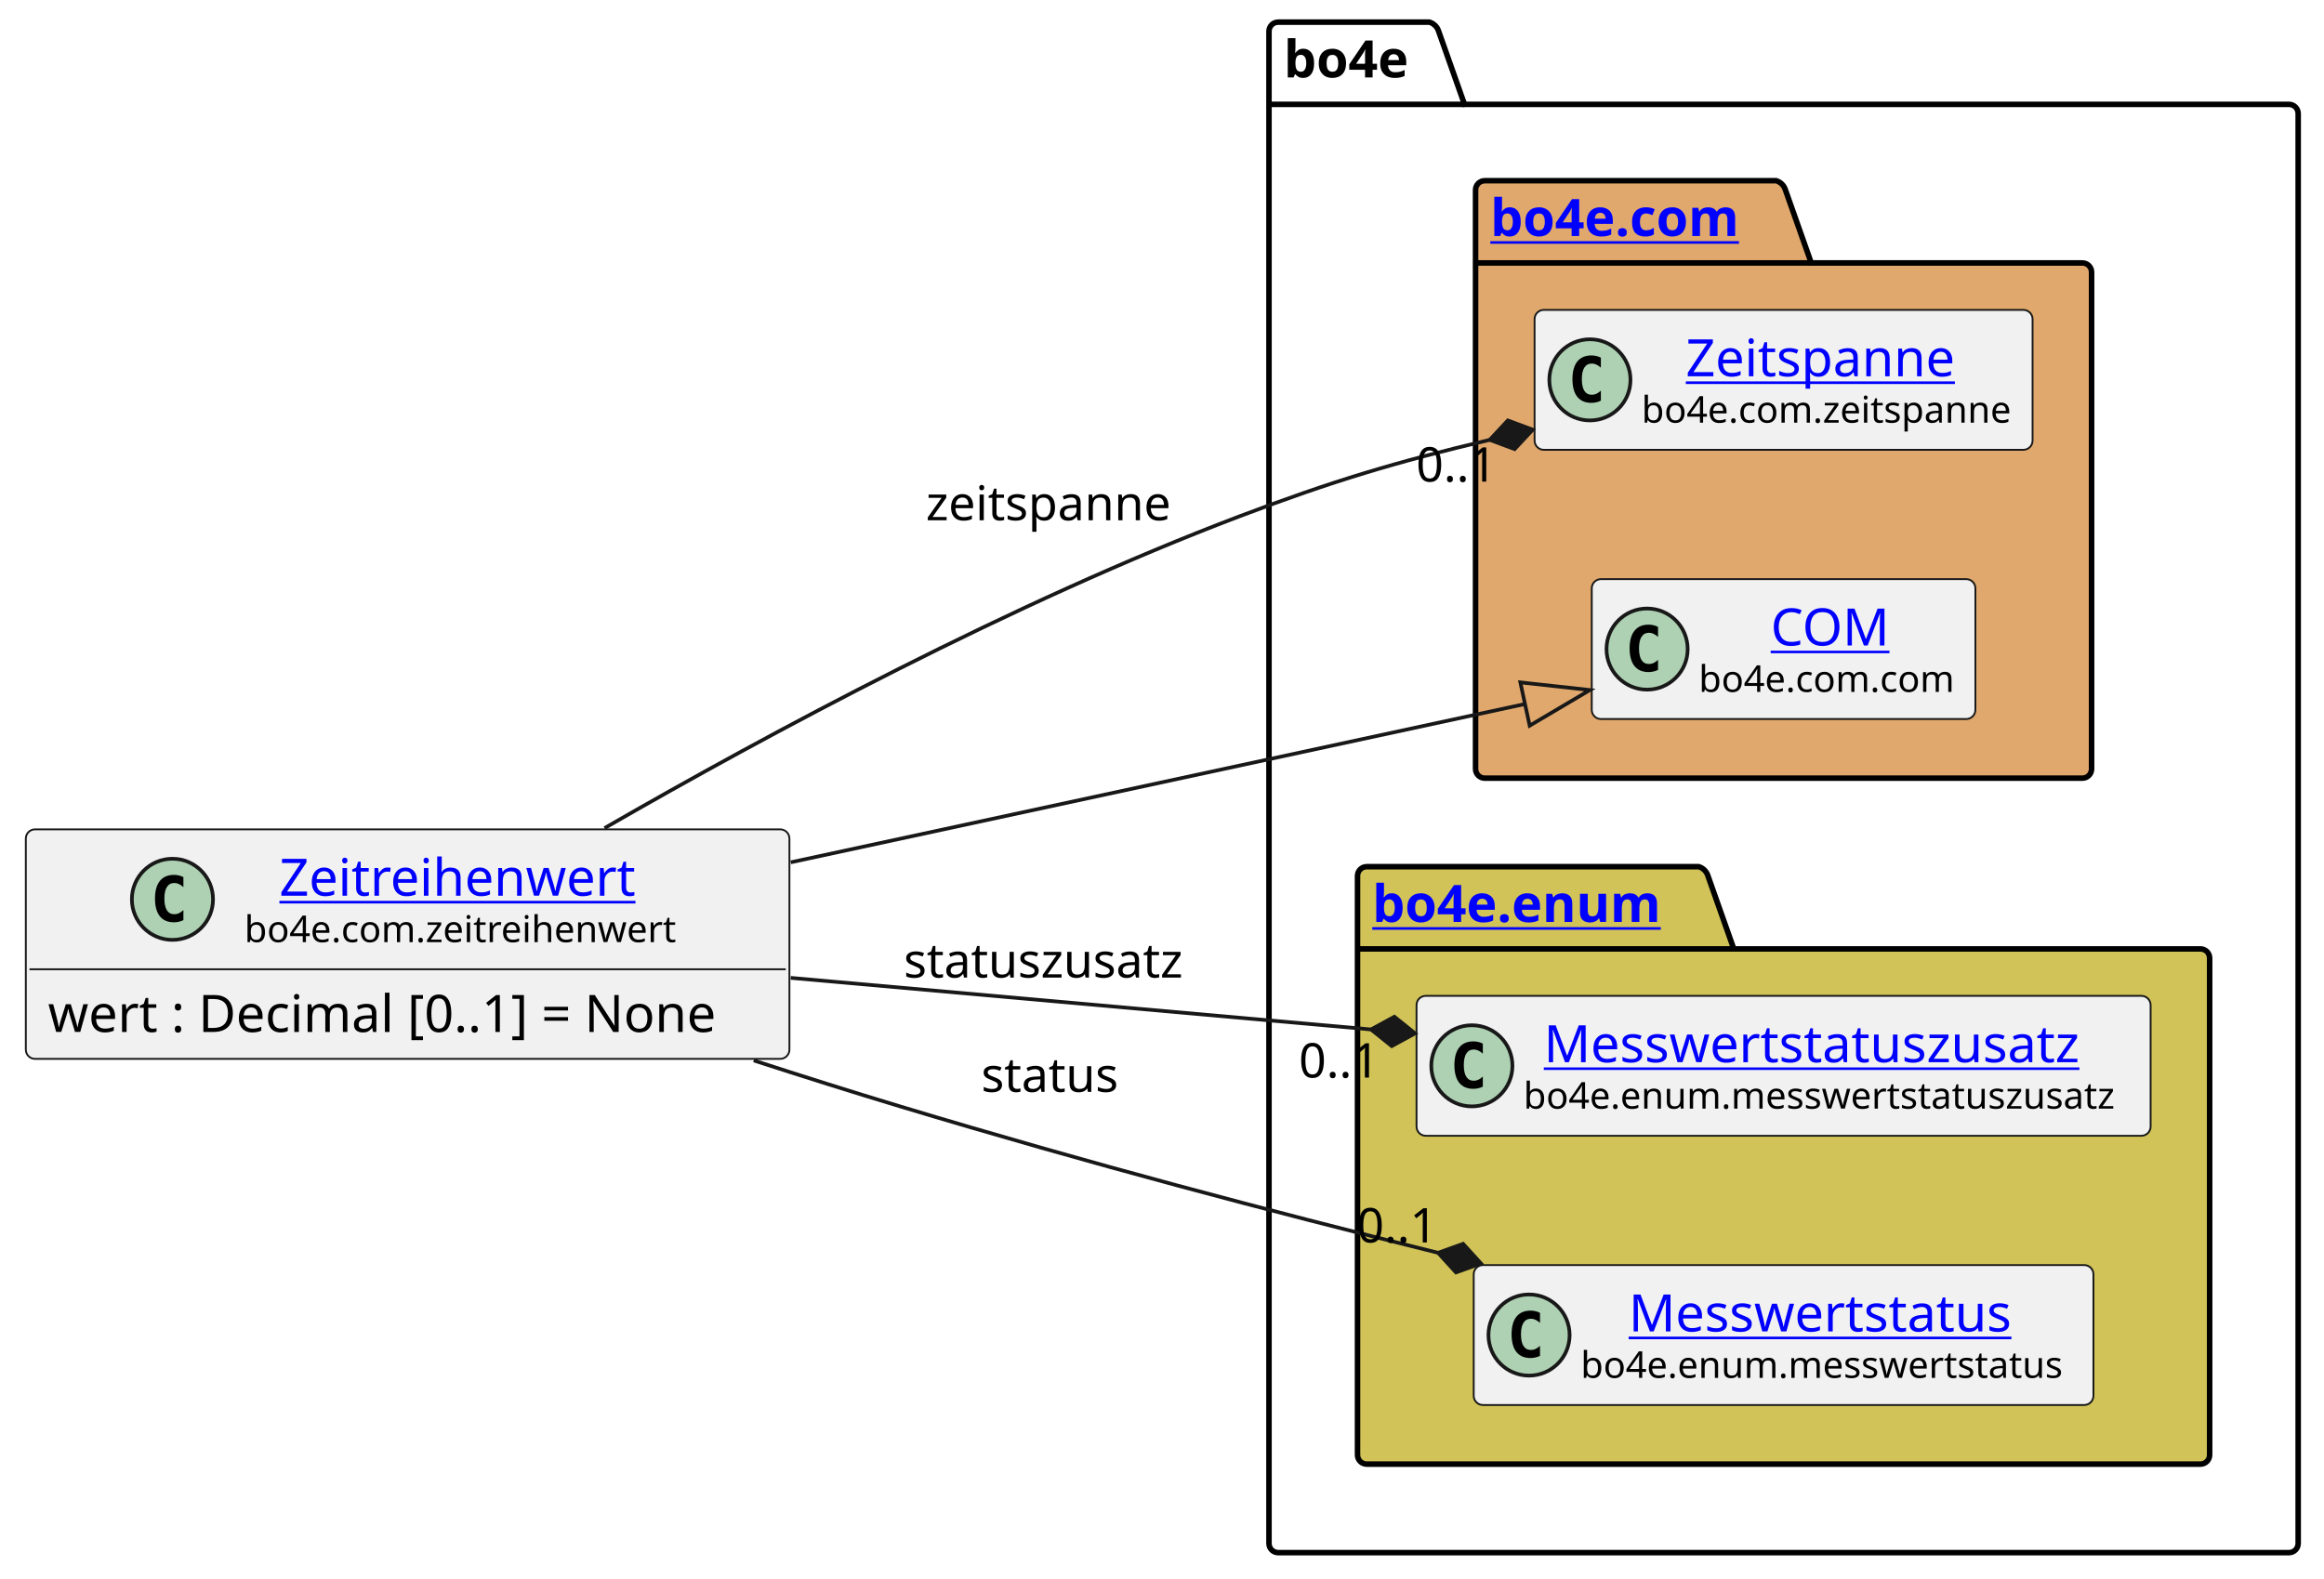
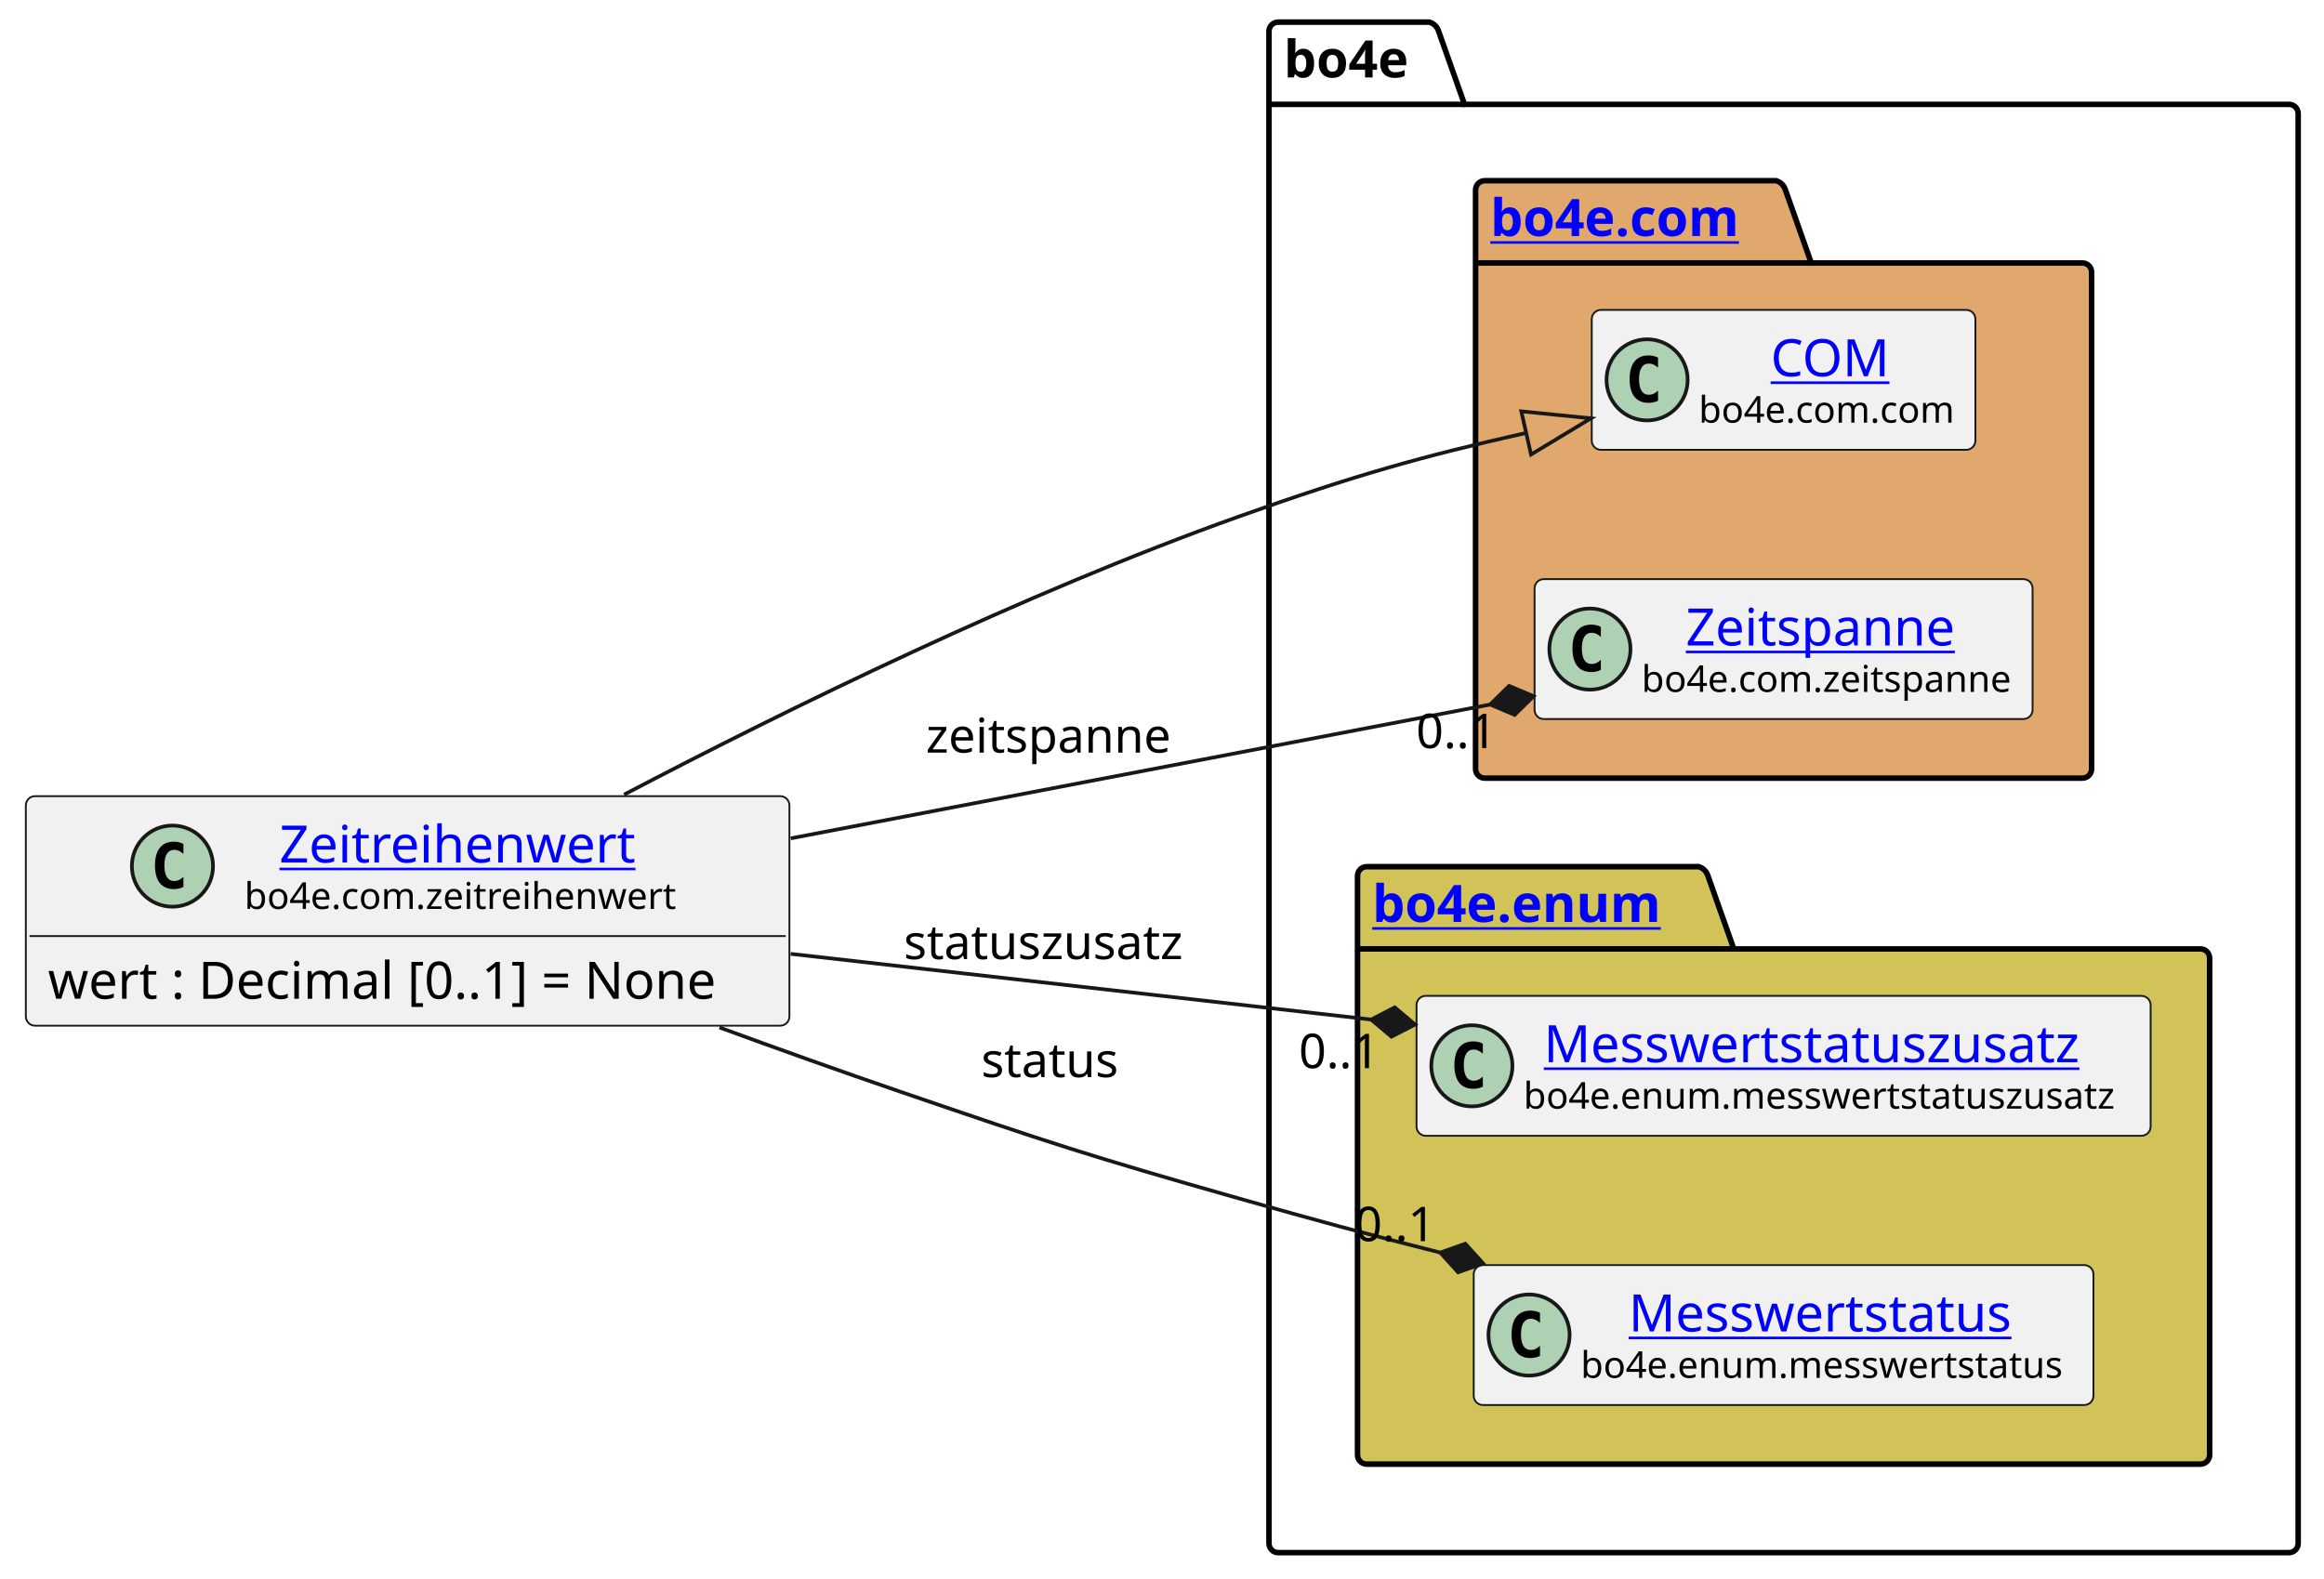
<svg xmlns="http://www.w3.org/2000/svg" xmlns:xlink="http://www.w3.org/1999/xlink" contentStyleType="text/css" height="428px" preserveAspectRatio="none" style="width:630px;height:428px;background:#FFFFFF;" version="1.1" viewBox="0 0 630 428" width="630px" zoomAndPan="magnify">
  <defs />
  <g>
    <g id="cluster_bo4e">
      <path d="M346.5,6 L387.5,6 A3.75,3.75 0 0 1 390,8.5 L397,28.297 L620.5,28.297 A2.5,2.5 0 0 1 623,30.797 L623,418.5 A2.5,2.5 0 0 1 620.5,421 L346.5,421 A2.5,2.5 0 0 1 344,418.5 L344,8.5 A2.5,2.5 0 0 1 346.5,6 " fill="none" style="stroke:#000000;stroke-width:1.5;" />
      <line style="stroke:#000000;stroke-width:1.5;" x1="344" x2="397" y1="28.297" y2="28.297" />
      <text fill="#000000" font-family="sans-serif" font-size="14" font-weight="bold" lengthAdjust="spacing" textLength="40" x="348" y="20.995">bo4e</text>
    </g>
    <g id="cluster_com">
      <path d="M402.5,49 L481.5,49 A3.75,3.75 0 0 1 484,51.5 L491,71.297 L564.5,71.297 A2.5,2.5 0 0 1 567,73.797 L567,208.5 A2.5,2.5 0 0 1 564.5,211 L402.5,211 A2.5,2.5 0 0 1 400,208.5 L400,51.5 A2.5,2.5 0 0 1 402.5,49 " fill="#E0A86C" style="stroke:#000000;stroke-width:1.5;" />
      <line style="stroke:#000000;stroke-width:1.5;" x1="400" x2="491" y1="71.297" y2="71.297" />
      <a href="https://bo4e.github.io/BO4E-python/latest/api/bo4e.com.html" target="_top" title="https://bo4e.github.io/BO4E-python/latest/api/bo4e.com.html" xlink:actuate="onRequest" xlink:href="https://bo4e.github.io/BO4E-python/latest/api/bo4e.com.html" xlink:show="new" xlink:title="https://bo4e.github.io/BO4E-python/latest/api/bo4e.com.html" xlink:type="simple">
        <text fill="#0000FF" font-family="sans-serif" font-size="14" font-weight="bold" lengthAdjust="spacing" text-decoration="underline" textLength="78" x="404" y="63.995">bo4e.com</text>
      </a>
    </g>
    <g id="cluster_enum">
      <path d="M370.5,235 L460.5,235 A3.75,3.75 0 0 1 463,237.5 L470,257.297 L596.5,257.297 A2.5,2.5 0 0 1 599,259.797 L599,394.5 A2.5,2.5 0 0 1 596.5,397 L370.5,397 A2.5,2.5 0 0 1 368,394.5 L368,237.5 A2.5,2.5 0 0 1 370.5,235 " fill="#D1C358" style="stroke:#000000;stroke-width:1.5;" />
      <line style="stroke:#000000;stroke-width:1.5;" x1="368" x2="470" y1="257.297" y2="257.297" />
      <a href="https://bo4e.github.io/BO4E-python/latest/api/bo4e.enum.html" target="_top" title="https://bo4e.github.io/BO4E-python/latest/api/bo4e.enum.html" xlink:actuate="onRequest" xlink:href="https://bo4e.github.io/BO4E-python/latest/api/bo4e.enum.html" xlink:show="new" xlink:title="https://bo4e.github.io/BO4E-python/latest/api/bo4e.enum.html" xlink:type="simple">
        <text fill="#0000FF" font-family="sans-serif" font-size="14" font-weight="bold" lengthAdjust="spacing" text-decoration="underline" textLength="89" x="372" y="249.995">bo4e.enum</text>
      </a>
    </g>
+     <g id="elem_COM">
+       <rect codeLine="8" fill="#F1F1F1" height="37.938" id="COM" rx="2.5" ry="2.5" style="stroke:#181818;stroke-width:0.5;" width="104" x="431.5" y="84.03" />
+       <ellipse cx="446.5" cy="102.999" fill="#ADD1B2" rx="11" ry="11" style="stroke:#181818;stroke-width:1.0;" />
+       <path d="M449.469,108.639 Q448.891,108.936 448.25,109.077 Q447.609,109.233 446.906,109.233 Q444.406,109.233 443.078,107.593 Q441.766,105.936 441.766,102.811 Q441.766,99.686 443.078,98.03 Q444.406,96.374 446.906,96.374 Q447.609,96.374 448.25,96.53 Q448.906,96.686 449.469,96.983 L449.469,99.702 Q448.844,99.124 448.25,98.858 Q447.656,98.577 447.031,98.577 Q445.688,98.577 445,99.655 Q444.312,100.718 444.312,102.811 Q444.312,104.905 445,105.983 Q445.688,107.046 447.031,107.046 Q447.656,107.046 448.25,106.78 Q448.844,106.499 449.469,105.921 L449.469,108.639 Z " fill="#000000" />
+       <a href="https://bo4e.github.io/BO4E-python/latest/api/bo4e.com.html#bo4e.com.com.COM" target="_top" title="https://bo4e.github.io/BO4E-python/latest/api/bo4e.com.html#bo4e.com.com.COM" xlink:actuate="onRequest" xlink:href="https://bo4e.github.io/BO4E-python/latest/api/bo4e.com.html#bo4e.com.com.COM" xlink:show="new" xlink:title="https://bo4e.github.io/BO4E-python/latest/api/bo4e.com.html#bo4e.com.com.COM" xlink:type="simple">
+         <text fill="#0000FF" font-family="sans-serif" font-size="14" lengthAdjust="spacing" text-decoration="underline" textLength="33" x="480" y="102.025">COM</text>
+       </a>
+       <text fill="#000000" font-family="sans-serif" font-size="10" lengthAdjust="spacing" textLength="72" x="460.5" y="114.609">bo4e.com.com</text>
+     </g>
    <g id="elem_Zeitspanne">
-       <rect codeLine="8" fill="#F1F1F1" height="37.938" id="Zeitspanne" rx="2.5" ry="2.5" style="stroke:#181818;stroke-width:0.5;" width="135" x="416" y="84.03" />
-       <ellipse cx="431" cy="102.999" fill="#ADD1B2" rx="11" ry="11" style="stroke:#181818;stroke-width:1.0;" />
-       <path d="M433.969,108.639 Q433.391,108.936 432.75,109.077 Q432.109,109.233 431.406,109.233 Q428.906,109.233 427.578,107.593 Q426.266,105.936 426.266,102.811 Q426.266,99.686 427.578,98.03 Q428.906,96.374 431.406,96.374 Q432.109,96.374 432.75,96.53 Q433.406,96.686 433.969,96.983 L433.969,99.702 Q433.344,99.124 432.75,98.858 Q432.156,98.577 431.531,98.577 Q430.188,98.577 429.5,99.655 Q428.812,100.718 428.812,102.811 Q428.812,104.905 429.5,105.983 Q430.188,107.046 431.531,107.046 Q432.156,107.046 432.75,106.78 Q433.344,106.499 433.969,105.921 L433.969,108.639 Z " fill="#000000" />
+       <rect codeLine="9" fill="#F1F1F1" height="37.938" id="Zeitspanne" rx="2.5" ry="2.5" style="stroke:#181818;stroke-width:0.5;" width="135" x="416" y="157.03" />
+       <ellipse cx="431" cy="175.999" fill="#ADD1B2" rx="11" ry="11" style="stroke:#181818;stroke-width:1.0;" />
+       <path d="M433.969,181.639 Q433.391,181.936 432.75,182.077 Q432.109,182.233 431.406,182.233 Q428.906,182.233 427.578,180.593 Q426.266,178.936 426.266,175.811 Q426.266,172.686 427.578,171.03 Q428.906,169.374 431.406,169.374 Q432.109,169.374 432.75,169.53 Q433.406,169.686 433.969,169.983 L433.969,172.702 Q433.344,172.124 432.75,171.858 Q432.156,171.577 431.531,171.577 Q430.188,171.577 429.5,172.655 Q428.812,173.718 428.812,175.811 Q428.812,177.905 429.5,178.983 Q430.188,180.046 431.531,180.046 Q432.156,180.046 432.75,179.78 Q433.344,179.499 433.969,178.921 L433.969,181.639 Z " fill="#000000" />
      <a href="https://bo4e.github.io/BO4E-python/latest/api/bo4e.com.html#bo4e.com.zeitspanne.Zeitspanne" target="_top" title="https://bo4e.github.io/BO4E-python/latest/api/bo4e.com.html#bo4e.com.zeitspanne.Zeitspanne" xlink:actuate="onRequest" xlink:href="https://bo4e.github.io/BO4E-python/latest/api/bo4e.com.html#bo4e.com.zeitspanne.Zeitspanne" xlink:show="new" xlink:title="https://bo4e.github.io/BO4E-python/latest/api/bo4e.com.html#bo4e.com.zeitspanne.Zeitspanne" xlink:type="simple">
-         <text fill="#0000FF" font-family="sans-serif" font-size="14" lengthAdjust="spacing" text-decoration="underline" textLength="79" x="457" y="102.025">Zeitspanne</text>
+         <text fill="#0000FF" font-family="sans-serif" font-size="14" lengthAdjust="spacing" text-decoration="underline" textLength="79" x="457" y="175.025">Zeitspanne</text>
      </a>
-       <text fill="#000000" font-family="sans-serif" font-size="10" lengthAdjust="spacing" textLength="103" x="445" y="114.609">bo4e.com.zeitspanne</text>
-     </g>
-     <g id="elem_COM">
-       <rect codeLine="9" fill="#F1F1F1" height="37.938" id="COM" rx="2.5" ry="2.5" style="stroke:#181818;stroke-width:0.5;" width="104" x="431.5" y="157.03" />
-       <ellipse cx="446.5" cy="175.999" fill="#ADD1B2" rx="11" ry="11" style="stroke:#181818;stroke-width:1.0;" />
-       <path d="M449.469,181.639 Q448.891,181.936 448.25,182.077 Q447.609,182.233 446.906,182.233 Q444.406,182.233 443.078,180.593 Q441.766,178.936 441.766,175.811 Q441.766,172.686 443.078,171.03 Q444.406,169.374 446.906,169.374 Q447.609,169.374 448.25,169.53 Q448.906,169.686 449.469,169.983 L449.469,172.702 Q448.844,172.124 448.25,171.858 Q447.656,171.577 447.031,171.577 Q445.688,171.577 445,172.655 Q444.312,173.718 444.312,175.811 Q444.312,177.905 445,178.983 Q445.688,180.046 447.031,180.046 Q447.656,180.046 448.25,179.78 Q448.844,179.499 449.469,178.921 L449.469,181.639 Z " fill="#000000" />
-       <a href="https://bo4e.github.io/BO4E-python/latest/api/bo4e.com.html#bo4e.com.com.COM" target="_top" title="https://bo4e.github.io/BO4E-python/latest/api/bo4e.com.html#bo4e.com.com.COM" xlink:actuate="onRequest" xlink:href="https://bo4e.github.io/BO4E-python/latest/api/bo4e.com.html#bo4e.com.com.COM" xlink:show="new" xlink:title="https://bo4e.github.io/BO4E-python/latest/api/bo4e.com.html#bo4e.com.com.COM" xlink:type="simple">
-         <text fill="#0000FF" font-family="sans-serif" font-size="14" lengthAdjust="spacing" text-decoration="underline" textLength="33" x="480" y="175.025">COM</text>
-       </a>
-       <text fill="#000000" font-family="sans-serif" font-size="10" lengthAdjust="spacing" textLength="72" x="460.5" y="187.609">bo4e.com.com</text>
+       <text fill="#000000" font-family="sans-serif" font-size="10" lengthAdjust="spacing" textLength="103" x="445" y="187.609">bo4e.com.zeitspanne</text>
    </g>
    <g id="elem_Messwertstatuszusatz">
      <rect codeLine="12" fill="#F1F1F1" height="37.938" id="Messwertstatuszusatz" rx="2.5" ry="2.5" style="stroke:#181818;stroke-width:0.5;" width="199" x="384" y="270.03" />
      <ellipse cx="399" cy="288.999" fill="#ADD1B2" rx="11" ry="11" style="stroke:#181818;stroke-width:1.0;" />
      <path d="M401.969,294.639 Q401.391,294.936 400.75,295.077 Q400.109,295.233 399.406,295.233 Q396.906,295.233 395.578,293.592 Q394.266,291.936 394.266,288.811 Q394.266,285.686 395.578,284.03 Q396.906,282.374 399.406,282.374 Q400.109,282.374 400.75,282.53 Q401.406,282.686 401.969,282.983 L401.969,285.702 Q401.344,285.124 400.75,284.858 Q400.156,284.577 399.531,284.577 Q398.188,284.577 397.5,285.655 Q396.812,286.717 396.812,288.811 Q396.812,290.905 397.5,291.983 Q398.188,293.046 399.531,293.046 Q400.156,293.046 400.75,292.78 Q401.344,292.499 401.969,291.921 L401.969,294.639 Z " fill="#000000" />
      <a href="https://bo4e.github.io/BO4E-python/latest/api/bo4e.enum.html#bo4e.enum.messwertstatuszusatz.Messwertstatuszusatz" target="_top" title="https://bo4e.github.io/BO4E-python/latest/api/bo4e.enum.html#bo4e.enum.messwertstatuszusatz.Messwertstatuszusatz" xlink:actuate="onRequest" xlink:href="https://bo4e.github.io/BO4E-python/latest/api/bo4e.enum.html#bo4e.enum.messwertstatuszusatz.Messwertstatuszusatz" xlink:show="new" xlink:title="https://bo4e.github.io/BO4E-python/latest/api/bo4e.enum.html#bo4e.enum.messwertstatuszusatz.Messwertstatuszusatz" xlink:type="simple">
        <text fill="#0000FF" font-family="sans-serif" font-size="14" lengthAdjust="spacing" text-decoration="underline" textLength="156" x="418.5" y="288.025">Messwertstatuszusatz</text>
      </a>
      <text fill="#000000" font-family="sans-serif" font-size="10" lengthAdjust="spacing" textLength="167" x="413" y="300.609">bo4e.enum.messwertstatuszusatz</text>
    </g>
    <g id="elem_Messwertstatus">
      <rect codeLine="13" fill="#F1F1F1" height="37.938" id="Messwertstatus" rx="2.5" ry="2.5" style="stroke:#181818;stroke-width:0.5;" width="168" x="399.5" y="343.03" />
      <ellipse cx="414.5" cy="361.999" fill="#ADD1B2" rx="11" ry="11" style="stroke:#181818;stroke-width:1.0;" />
      <path d="M417.469,367.639 Q416.891,367.936 416.25,368.077 Q415.609,368.233 414.906,368.233 Q412.406,368.233 411.078,366.592 Q409.766,364.936 409.766,361.811 Q409.766,358.686 411.078,357.03 Q412.406,355.374 414.906,355.374 Q415.609,355.374 416.25,355.53 Q416.906,355.686 417.469,355.983 L417.469,358.702 Q416.844,358.124 416.25,357.858 Q415.656,357.577 415.031,357.577 Q413.688,357.577 413,358.655 Q412.312,359.717 412.312,361.811 Q412.312,363.905 413,364.983 Q413.688,366.046 415.031,366.046 Q415.656,366.046 416.25,365.78 Q416.844,365.499 417.469,364.921 L417.469,367.639 Z " fill="#000000" />
      <a href="https://bo4e.github.io/BO4E-python/latest/api/bo4e.enum.html#bo4e.enum.messwertstatus.Messwertstatus" target="_top" title="https://bo4e.github.io/BO4E-python/latest/api/bo4e.enum.html#bo4e.enum.messwertstatus.Messwertstatus" xlink:actuate="onRequest" xlink:href="https://bo4e.github.io/BO4E-python/latest/api/bo4e.enum.html#bo4e.enum.messwertstatus.Messwertstatus" xlink:show="new" xlink:title="https://bo4e.github.io/BO4E-python/latest/api/bo4e.enum.html#bo4e.enum.messwertstatus.Messwertstatus" xlink:type="simple">
        <text fill="#0000FF" font-family="sans-serif" font-size="14" lengthAdjust="spacing" text-decoration="underline" textLength="110" x="441.5" y="361.025">Messwertstatus</text>
      </a>
      <text fill="#000000" font-family="sans-serif" font-size="10" lengthAdjust="spacing" textLength="136" x="428.5" y="373.609">bo4e.enum.messwertstatus</text>
    </g>
    <g id="elem_Zeitreihenwert">
-       <rect codeLine="3" fill="#F1F1F1" height="62.234" id="Zeitreihenwert" rx="2.5" ry="2.5" style="stroke:#181818;stroke-width:0.5;" width="207" x="7" y="224.88" />
-       <ellipse cx="46.75" cy="243.849" fill="#ADD1B2" rx="11" ry="11" style="stroke:#181818;stroke-width:1.0;" />
-       <path d="M49.719,249.489 Q49.141,249.786 48.5,249.927 Q47.859,250.083 47.156,250.083 Q44.656,250.083 43.328,248.442 Q42.016,246.786 42.016,243.661 Q42.016,240.536 43.328,238.88 Q44.656,237.224 47.156,237.224 Q47.859,237.224 48.5,237.38 Q49.156,237.536 49.719,237.833 L49.719,240.552 Q49.094,239.974 48.5,239.708 Q47.906,239.427 47.281,239.427 Q45.938,239.427 45.25,240.505 Q44.562,241.567 44.562,243.661 Q44.562,245.755 45.25,246.833 Q45.938,247.896 47.281,247.896 Q47.906,247.896 48.5,247.63 Q49.094,247.349 49.719,246.771 L49.719,249.489 Z " fill="#000000" />
+       <rect codeLine="3" fill="#F1F1F1" height="62.234" id="Zeitreihenwert" rx="2.5" ry="2.5" style="stroke:#181818;stroke-width:0.5;" width="207" x="7" y="215.88" />
+       <ellipse cx="46.75" cy="234.849" fill="#ADD1B2" rx="11" ry="11" style="stroke:#181818;stroke-width:1.0;" />
+       <path d="M49.719,240.489 Q49.141,240.786 48.5,240.927 Q47.859,241.083 47.156,241.083 Q44.656,241.083 43.328,239.442 Q42.016,237.786 42.016,234.661 Q42.016,231.536 43.328,229.88 Q44.656,228.224 47.156,228.224 Q47.859,228.224 48.5,228.38 Q49.156,228.536 49.719,228.833 L49.719,231.552 Q49.094,230.974 48.5,230.708 Q47.906,230.427 47.281,230.427 Q45.938,230.427 45.25,231.505 Q44.562,232.567 44.562,234.661 Q44.562,236.755 45.25,237.833 Q45.938,238.896 47.281,238.896 Q47.906,238.896 48.5,238.63 Q49.094,238.349 49.719,237.771 L49.719,240.489 Z " fill="#000000" />
      <a href="https://bo4e.github.io/BO4E-python/latest/api/bo4e.com.html#bo4e.com.zeitreihenwert.Zeitreihenwert" target="_top" title="https://bo4e.github.io/BO4E-python/latest/api/bo4e.com.html#bo4e.com.zeitreihenwert.Zeitreihenwert" xlink:actuate="onRequest" xlink:href="https://bo4e.github.io/BO4E-python/latest/api/bo4e.com.html#bo4e.com.zeitreihenwert.Zeitreihenwert" xlink:show="new" xlink:title="https://bo4e.github.io/BO4E-python/latest/api/bo4e.com.html#bo4e.com.zeitreihenwert.Zeitreihenwert" xlink:type="simple">
-         <text fill="#0000FF" font-family="sans-serif" font-size="14" lengthAdjust="spacing" text-decoration="underline" textLength="101" x="75.75" y="242.875">Zeitreihenwert</text>
+         <text fill="#0000FF" font-family="sans-serif" font-size="14" lengthAdjust="spacing" text-decoration="underline" textLength="101" x="75.75" y="233.875">Zeitreihenwert</text>
      </a>
-       <text fill="#000000" font-family="sans-serif" font-size="10" lengthAdjust="spacing" textLength="120" x="66.25" y="255.459">bo4e.com.zeitreihenwert</text>
-       <line style="stroke:#181818;stroke-width:0.5;" x1="8" x2="213" y1="262.817" y2="262.817" />
-       <text fill="#000000" font-family="sans-serif" font-size="14" lengthAdjust="spacing" textLength="195" x="13" y="279.813">wert : Decimal [0..1] = None</text>
+       <text fill="#000000" font-family="sans-serif" font-size="10" lengthAdjust="spacing" textLength="120" x="66.25" y="246.459">bo4e.com.zeitreihenwert</text>
+       <line style="stroke:#181818;stroke-width:0.5;" x1="8" x2="213" y1="253.817" y2="253.817" />
+       <text fill="#000000" font-family="sans-serif" font-size="14" lengthAdjust="spacing" textLength="195" x="13" y="270.813">wert : Decimal [0..1] = None</text>
    </g>
    <g id="link_Zeitreihenwert_COM">
-       <path codeLine="16" d="M214.35,233.82 C284.8,218.63 357.635,202.925 413.405,190.895 " fill="none" id="Zeitreihenwert-to-COM" style="stroke:#181818;stroke-width:1.0;" />
-       <polygon fill="none" points="431,187.1,412.14,185.03,414.67,196.761,431,187.1" style="stroke:#181818;stroke-width:1.0;" />
+       <path codeLine="16" d="M169.18,215.46 C213.72,192.12 277.43,160.87 336,140 C367.01,128.95 385.27,123.796 413.72,117.386 " fill="none" id="Zeitreihenwert-to-COM" style="stroke:#181818;stroke-width:1.0;" />
+       <polygon fill="none" points="431.28,113.43,412.401,111.533,415.039,123.24,431.28,113.43" style="stroke:#181818;stroke-width:1.0;" />
    </g>
    <g id="link_Zeitreihenwert_Zeitspanne">
-       <path codeLine="17" d="M163.89,224.54 C208.41,198.89 274.67,163.24 336,140 C361.39,130.38 378.522,125.249 403.832,119.269 " fill="none" id="Zeitreihenwert-to-Zeitspanne" style="stroke:#181818;stroke-width:1.0;" />
-       <polygon fill="#181818" points="415.51,116.51,408.751,113.997,403.832,119.269,410.591,121.782,415.51,116.51" style="stroke:#181818;stroke-width:1.0;" />
-       <text fill="#000000" font-family="sans-serif" font-size="13" lengthAdjust="spacing" textLength="70" x="251" y="141.067">zeitspanne</text>
-       <text fill="#000000" font-family="sans-serif" font-size="13" lengthAdjust="spacing" textLength="24" x="383.886" y="130.586">0..1</text>
+       <path codeLine="17" d="M214.35,227.32 C278.68,215.01 347.904,201.754 403.954,191.034 " fill="none" id="Zeitreihenwert-to-Zeitspanne" style="stroke:#181818;stroke-width:1.0;" />
+       <polygon fill="#181818" points="415.74,188.78,409.095,185.978,403.954,191.034,410.598,193.836,415.74,188.78" style="stroke:#181818;stroke-width:1.0;" />
+       <text fill="#000000" font-family="sans-serif" font-size="13" lengthAdjust="spacing" textLength="70" x="251" y="204.067">zeitspanne</text>
+       <text fill="#000000" font-family="sans-serif" font-size="13" lengthAdjust="spacing" textLength="24" x="383.889" y="202.85">0..1</text>
    </g>
    <g id="link_Zeitreihenwert_Messwertstatus">
-       <path codeLine="18" d="M204.32,287.54 C217.6,291.85 231.12,296.11 244,300 C296.02,315.69 343.474,328.176 389.834,339.696 " fill="none" id="Zeitreihenwert-to-Messwertstatus" style="stroke:#181818;stroke-width:1.0;" />
-       <polygon fill="#181818" points="401.48,342.59,396.622,337.261,389.834,339.696,394.692,345.025,401.48,342.59" style="stroke:#181818;stroke-width:1.0;" />
-       <text fill="#000000" font-family="sans-serif" font-size="13" lengthAdjust="spacing" textLength="40" x="266" y="296.067">status</text>
-       <text fill="#000000" font-family="sans-serif" font-size="13" lengthAdjust="spacing" textLength="24" x="367.784" y="336.889">0..1</text>
+       <path codeLine="18" d="M195.04,278.6 C211.23,284.52 228.1,290.56 244,296 C284.56,309.88 294.75,313.3 336,325 C357.33,331.05 368.896,334.2 390.426,339.64 " fill="none" id="Zeitreihenwert-to-Messwertstatus" style="stroke:#181818;stroke-width:1.0;" />
+       <polygon fill="#181818" points="402.06,342.58,397.223,337.232,390.426,339.64,395.263,344.988,402.06,342.58" style="stroke:#181818;stroke-width:1.0;" />
+       <text fill="#000000" font-family="sans-serif" font-size="13" lengthAdjust="spacing" textLength="40" x="266" y="292.067">status</text>
+       <text fill="#000000" font-family="sans-serif" font-size="13" lengthAdjust="spacing" textLength="24" x="367.256" y="336.542">0..1</text>
    </g>
    <g id="link_Zeitreihenwert_Messwertstatuszusatz">
-       <path codeLine="19" d="M214.35,265.15 C267.21,269.85 319.377,274.487 371.657,279.137 " fill="none" id="Zeitreihenwert-to-Messwertstatuszusatz" style="stroke:#181818;stroke-width:1.0;" />
-       <polygon fill="#181818" points="383.61,280.2,377.988,275.684,371.657,279.137,377.279,283.653,383.61,280.2" style="stroke:#181818;stroke-width:1.0;" />
-       <text fill="#000000" font-family="sans-serif" font-size="13" lengthAdjust="spacing" textLength="82" x="245" y="265.067">statuszusatz</text>
-       <text fill="#000000" font-family="sans-serif" font-size="13" lengthAdjust="spacing" textLength="24" x="352.092" y="292.184">0..1</text>
+       <path codeLine="19" d="M214.35,258.64 C267.21,264.63 319.406,270.542 371.686,276.452 " fill="none" id="Zeitreihenwert-to-Messwertstatuszusatz" style="stroke:#181818;stroke-width:1.0;" />
+       <polygon fill="#181818" points="383.61,277.8,378.097,273.151,371.686,276.452,377.199,281.101,383.61,277.8" style="stroke:#181818;stroke-width:1.0;" />
+       <text fill="#000000" font-family="sans-serif" font-size="13" lengthAdjust="spacing" textLength="82" x="245" y="260.067">statuszusatz</text>
+       <text fill="#000000" font-family="sans-serif" font-size="13" lengthAdjust="spacing" textLength="24" x="352.092" y="289.623">0..1</text>
    </g>
  </g>
</svg>
